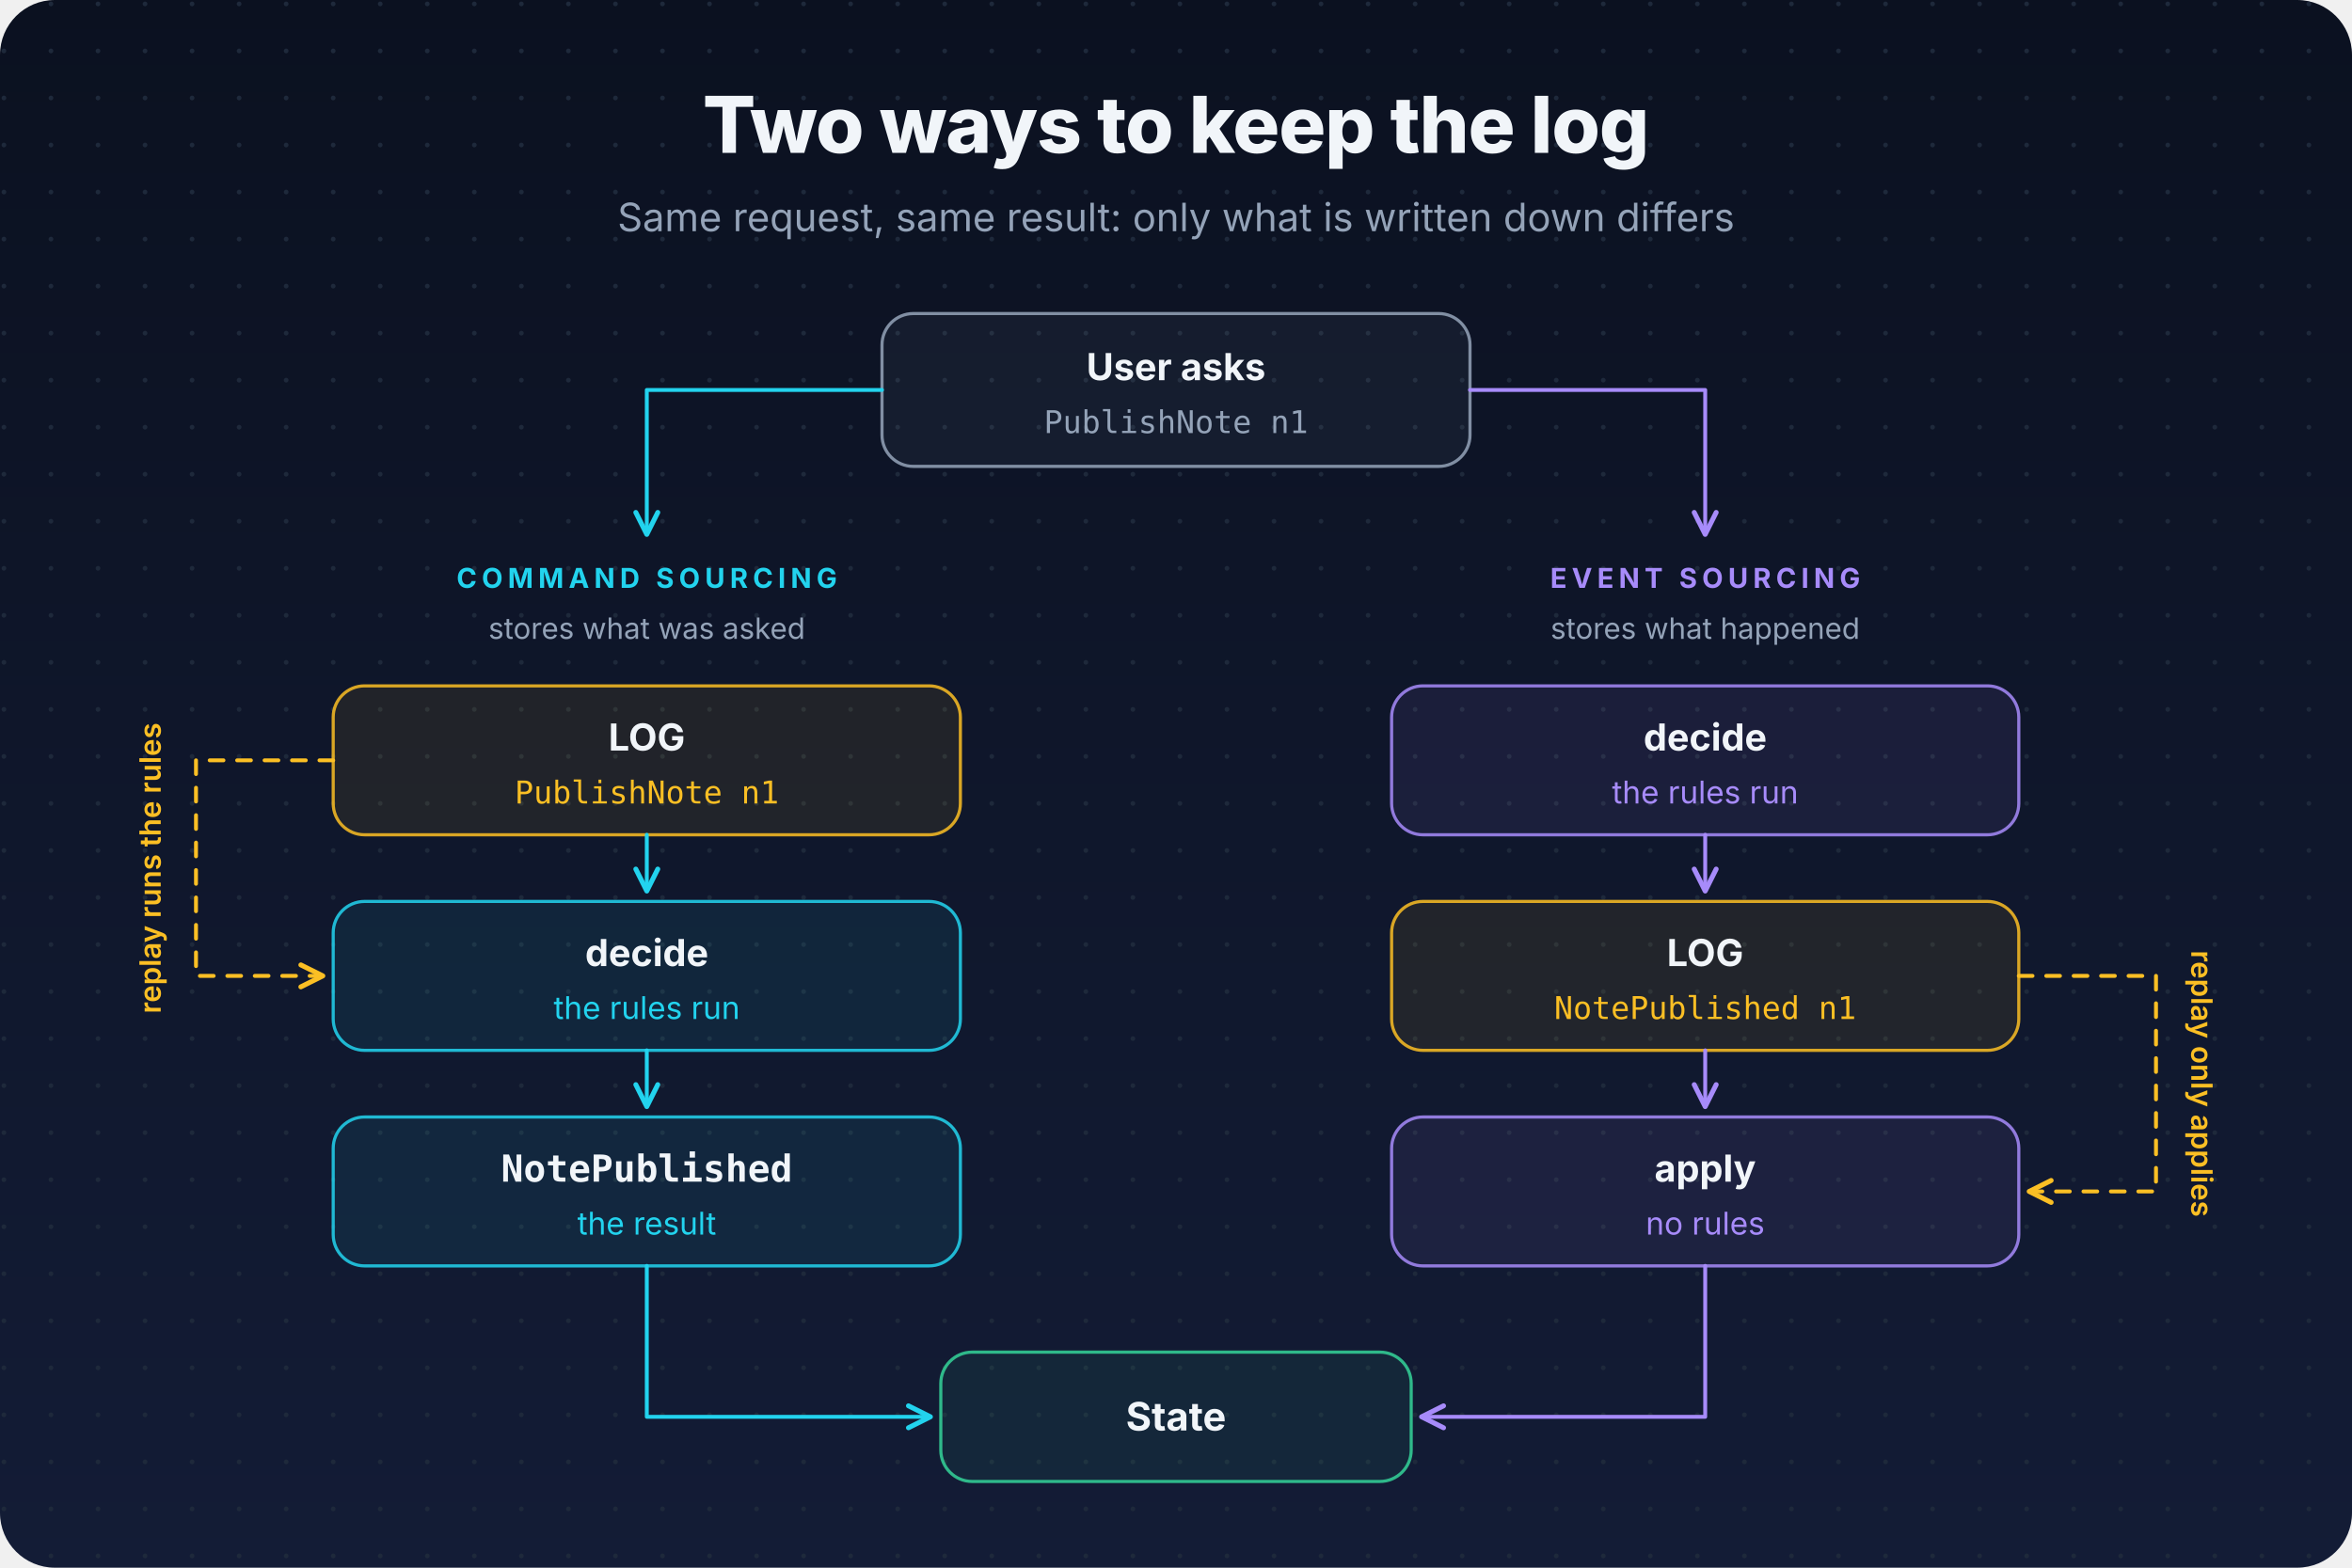
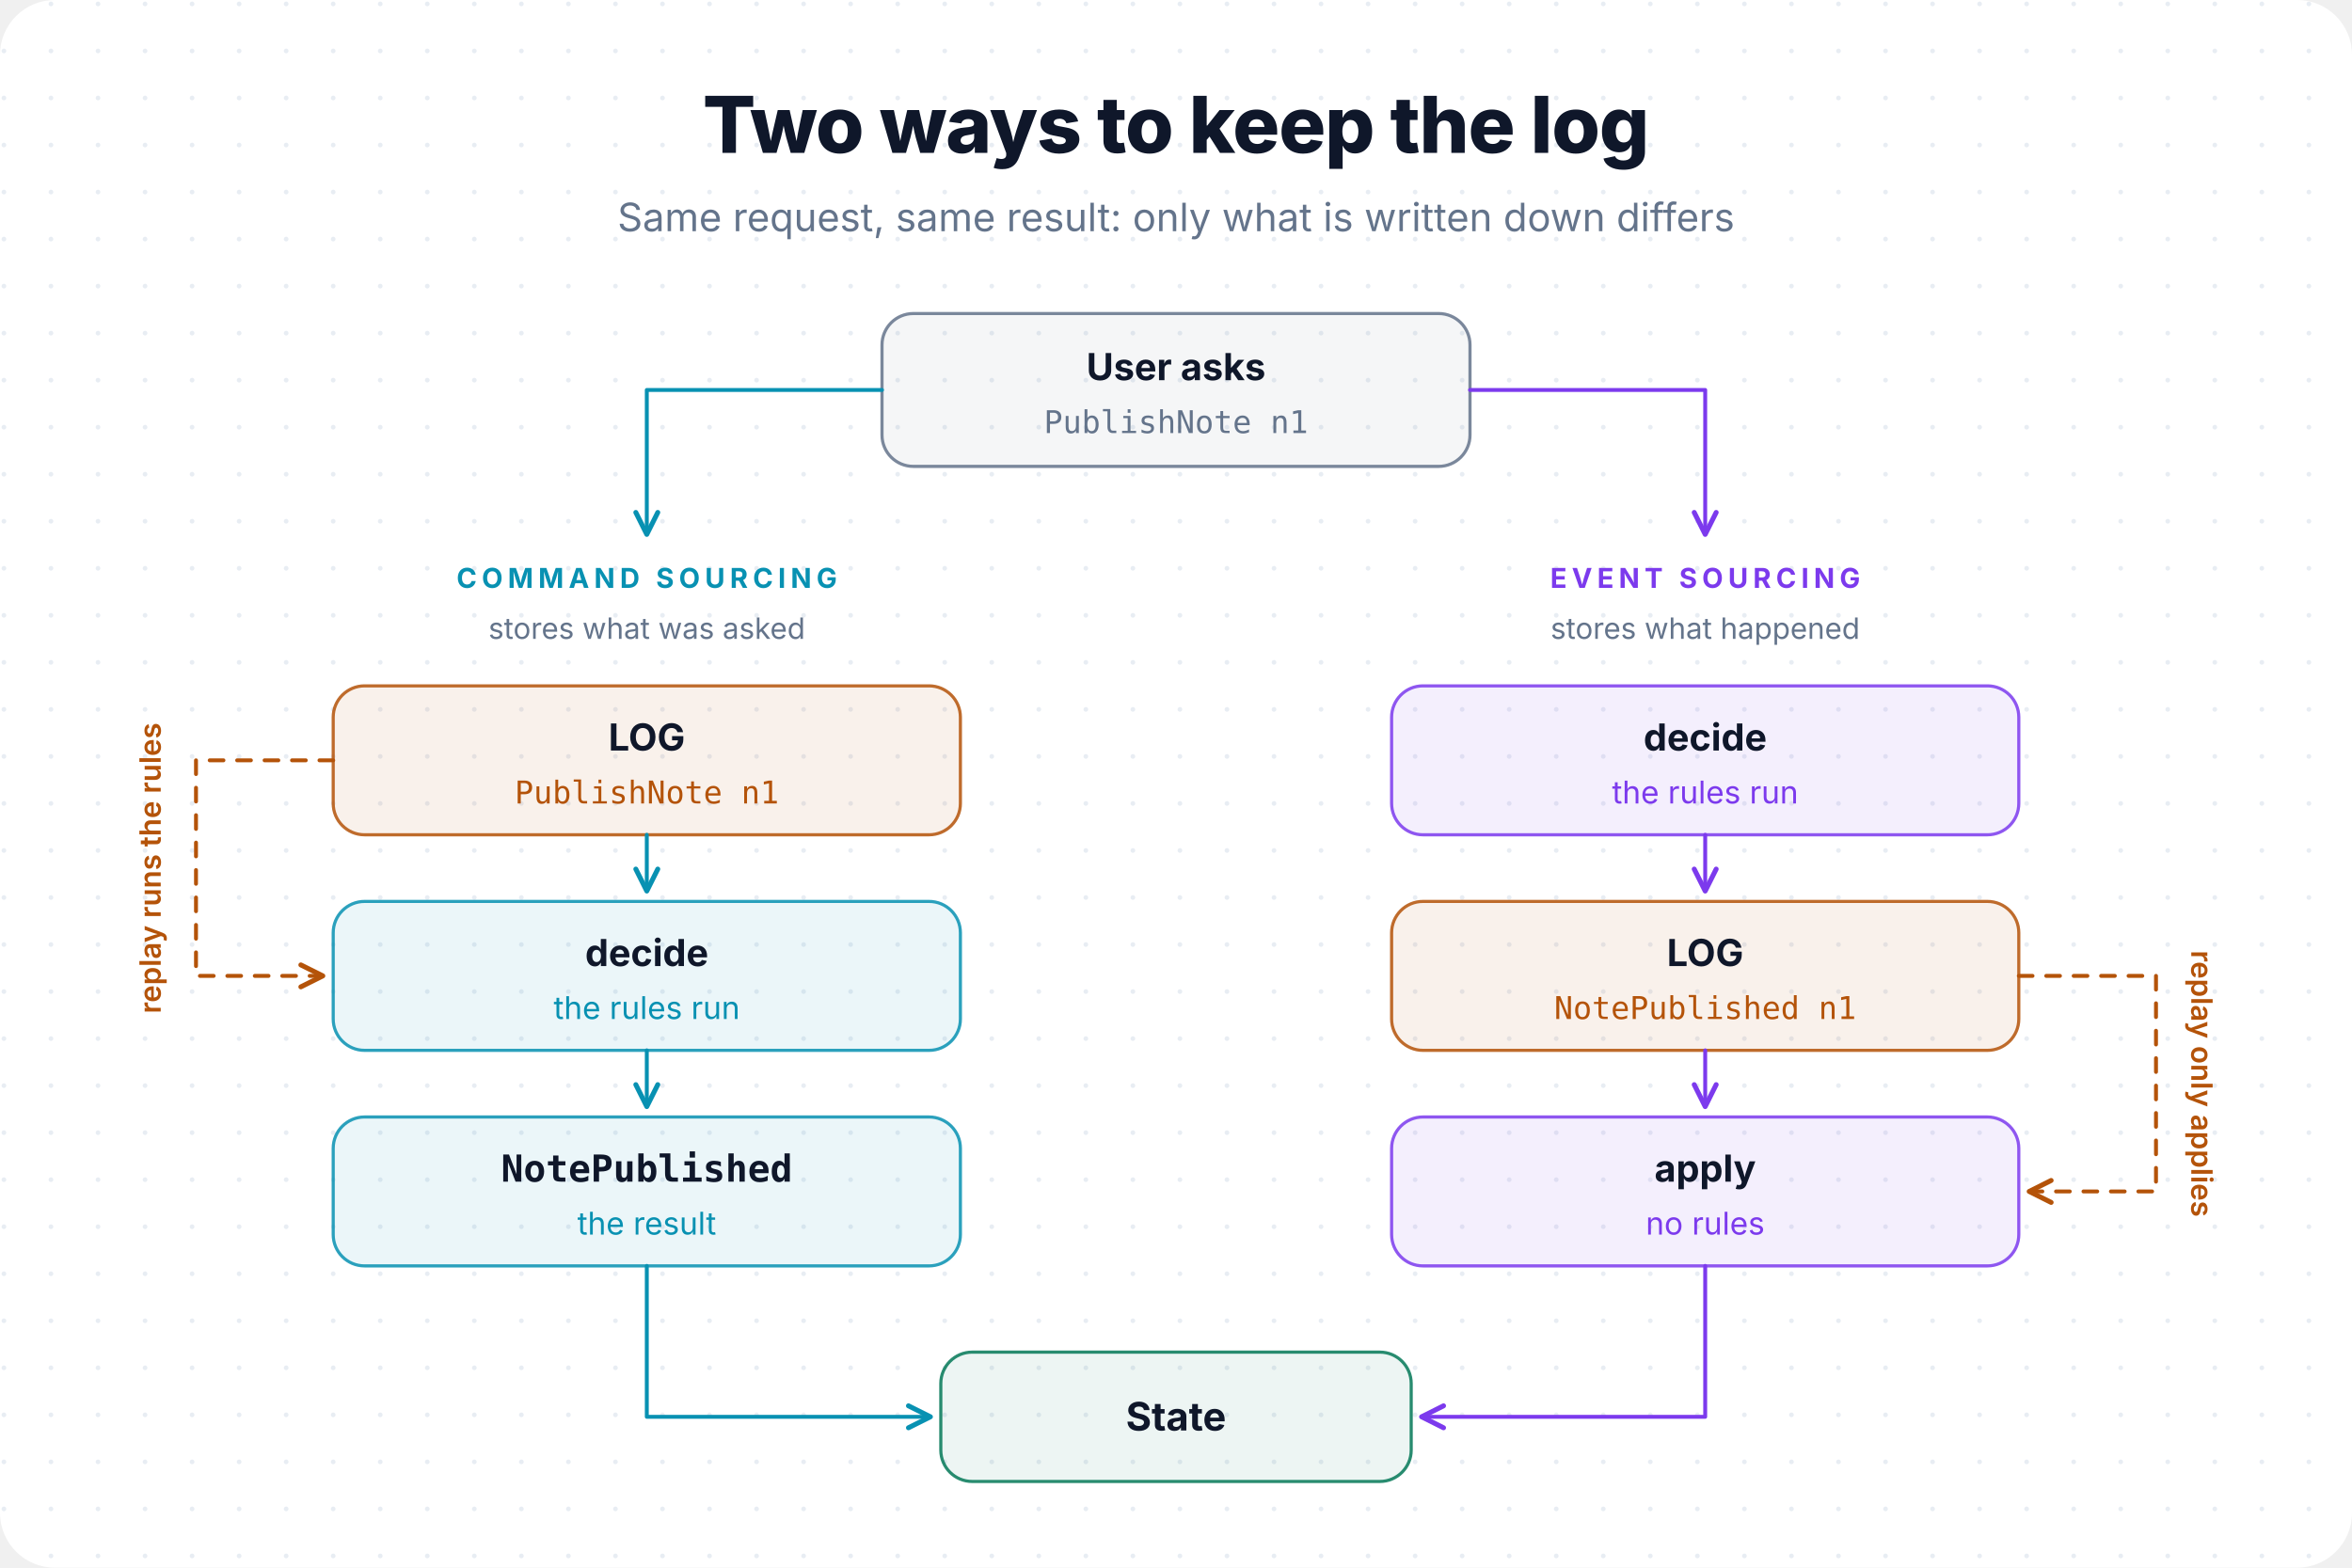
<svg xmlns="http://www.w3.org/2000/svg" viewBox="0 0 1200 800" width="1200" height="800" font-family="Inter, -apple-system, BlinkMacSystemFont, 'Segoe UI', Helvetica, Arial, sans-serif">
  <defs>
-     <linearGradient id="bg" x1="0" y1="0" x2="0" y2="1">
-       <stop offset="0" stop-color="#0b1120" />
-       <stop offset="1" stop-color="#131c36" />
-     </linearGradient>
    <pattern id="dots" width="24" height="24" patternUnits="userSpaceOnUse">
-       <circle cx="2" cy="2" r="1.2" fill="#1e293b" />
+       <circle cx="2" cy="2" r="1.2" fill="#e8edf3" />
    </pattern>
    <marker id="m" viewBox="0 0 10 10" refX="8.5" refY="5" markerWidth="7" markerHeight="7" orient="auto-start-reverse">
-       <path d="M1,1 L9,5 L1,9" fill="none" stroke="#94a3b8" stroke-width="1.8" stroke-linecap="round" stroke-linejoin="round" />
+       <path d="M1,1 L9,5 L1,9" fill="none" stroke="#64748b" stroke-width="1.8" stroke-linecap="round" stroke-linejoin="round" />
    </marker>
    <marker id="c" viewBox="0 0 10 10" refX="8.5" refY="5" markerWidth="7" markerHeight="7" orient="auto-start-reverse">
-       <path d="M1,1 L9,5 L1,9" fill="none" stroke="#22d3ee" stroke-width="1.8" stroke-linecap="round" stroke-linejoin="round" />
+       <path d="M1,1 L9,5 L1,9" fill="none" stroke="#0891b2" stroke-width="1.8" stroke-linecap="round" stroke-linejoin="round" />
    </marker>
    <marker id="v" viewBox="0 0 10 10" refX="8.5" refY="5" markerWidth="7" markerHeight="7" orient="auto-start-reverse">
-       <path d="M1,1 L9,5 L1,9" fill="none" stroke="#a78bfa" stroke-width="1.8" stroke-linecap="round" stroke-linejoin="round" />
+       <path d="M1,1 L9,5 L1,9" fill="none" stroke="#7c3aed" stroke-width="1.8" stroke-linecap="round" stroke-linejoin="round" />
    </marker>
    <marker id="a" viewBox="0 0 10 10" refX="8.5" refY="5" markerWidth="7" markerHeight="7" orient="auto-start-reverse">
-       <path d="M1,1 L9,5 L1,9" fill="none" stroke="#fbbf24" stroke-width="1.8" stroke-linecap="round" stroke-linejoin="round" />
+       <path d="M1,1 L9,5 L1,9" fill="none" stroke="#b45309" stroke-width="1.8" stroke-linecap="round" stroke-linejoin="round" />
    </marker>
    <marker id="g" viewBox="0 0 10 10" refX="8.5" refY="5" markerWidth="7" markerHeight="7" orient="auto-start-reverse">
-       <path d="M1,1 L9,5 L1,9" fill="none" stroke="#34d399" stroke-width="1.8" stroke-linecap="round" stroke-linejoin="round" />
+       <path d="M1,1 L9,5 L1,9" fill="none" stroke="#047857" stroke-width="1.8" stroke-linecap="round" stroke-linejoin="round" />
    </marker>
    <marker id="r" viewBox="0 0 10 10" refX="8.5" refY="5" markerWidth="7" markerHeight="7" orient="auto-start-reverse">
-       <path d="M1,1 L9,5 L1,9" fill="none" stroke="#fb7185" stroke-width="1.8" stroke-linecap="round" stroke-linejoin="round" />
+       <path d="M1,1 L9,5 L1,9" fill="none" stroke="#e11d48" stroke-width="1.8" stroke-linecap="round" stroke-linejoin="round" />
    </marker>
  </defs>
-   <rect width="1200" height="800" rx="28" fill="url(#bg)" />
+   <rect width="1200" height="800" rx="28" fill="#ffffff" />
  <rect width="1200" height="800" rx="28" fill="url(#dots)" />
-   <text x="600" y="78" text-anchor="middle" font-size="40" font-weight="800" fill="#f1f5f9" letter-spacing="-0.5">Two ways to keep the log</text>
-   <text x="600" y="118" text-anchor="middle" font-size="20" fill="#94a3b8">Same request, same result: only what is written down differs</text>
-   <rect x="450.0" y="160" width="300" height="78" rx="16" fill="#94a3b810" stroke="#94a3b8" stroke-opacity="0.85" stroke-width="1.6" />
-   <text x="600" y="194.0" text-anchor="middle" font-size="19" font-weight="700" fill="#f1f5f9">User asks</text>
-   <text x="600" y="221.0" text-anchor="middle" font-size="16" fill="#94a3b8" font-family="'JetBrains Mono', Menlo, Consolas, monospace">PublishNote n1</text>
-   <text x="330" y="300" text-anchor="middle" font-size="14" font-weight="700" fill="#22d3ee" letter-spacing="2.5">COMMAND SOURCING</text>
-   <text x="330" y="326" text-anchor="middle" font-size="15" fill="#94a3b8">stores what was asked</text>
-   <text x="870" y="300" text-anchor="middle" font-size="14" font-weight="700" fill="#a78bfa" letter-spacing="2.5">EVENT SOURCING</text>
-   <text x="870" y="326" text-anchor="middle" font-size="15" fill="#94a3b8">stores what happened</text>
-   <path d="M450 199 L330 199 L330 272" fill="none" stroke="#22d3ee" stroke-width="2" stroke-linecap="round" stroke-linejoin="round" marker-end="url(#c)" />
-   <path d="M750 199 L870 199 L870 272" fill="none" stroke="#a78bfa" stroke-width="2" stroke-linecap="round" stroke-linejoin="round" marker-end="url(#v)" />
-   <rect x="170.0" y="350" width="320" height="76" rx="16" fill="#fbbf2414" stroke="#fbbf24" stroke-opacity="0.85" stroke-width="1.6" />
-   <text x="330" y="383.0" text-anchor="middle" font-size="19" font-weight="700" fill="#f1f5f9">LOG</text>
-   <text x="330" y="410.0" text-anchor="middle" font-size="16" fill="#fbbf24" font-family="'JetBrains Mono', Menlo, Consolas, monospace">PublishNote n1</text>
-   <rect x="170.0" y="460" width="320" height="76" rx="16" fill="#22d3ee14" stroke="#22d3ee" stroke-opacity="0.85" stroke-width="1.6" />
-   <text x="330" y="493.0" text-anchor="middle" font-size="19" font-weight="700" fill="#f1f5f9">decide</text>
-   <text x="330" y="520.0" text-anchor="middle" font-size="16" fill="#22d3ee">the rules run</text>
-   <rect x="170.0" y="570" width="320" height="76" rx="16" fill="#22d3ee14" stroke="#22d3ee" stroke-opacity="0.85" stroke-width="1.6" />
-   <text x="330" y="603.0" text-anchor="middle" font-size="19" font-weight="700" fill="#f1f5f9" font-family="'JetBrains Mono', Menlo, Consolas, monospace">NotePublished</text>
-   <text x="330" y="630.0" text-anchor="middle" font-size="16" fill="#22d3ee">the result</text>
-   <rect x="710.0" y="350" width="320" height="76" rx="16" fill="#a78bfa14" stroke="#a78bfa" stroke-opacity="0.85" stroke-width="1.6" />
-   <text x="870" y="383.0" text-anchor="middle" font-size="19" font-weight="700" fill="#f1f5f9">decide</text>
-   <text x="870" y="410.0" text-anchor="middle" font-size="16" fill="#a78bfa">the rules run</text>
-   <rect x="710.0" y="460" width="320" height="76" rx="16" fill="#fbbf2414" stroke="#fbbf24" stroke-opacity="0.85" stroke-width="1.6" />
-   <text x="870" y="493.0" text-anchor="middle" font-size="19" font-weight="700" fill="#f1f5f9">LOG</text>
-   <text x="870" y="520.0" text-anchor="middle" font-size="16" fill="#fbbf24" font-family="'JetBrains Mono', Menlo, Consolas, monospace">NotePublished n1</text>
-   <rect x="710.0" y="570" width="320" height="76" rx="16" fill="#a78bfa14" stroke="#a78bfa" stroke-opacity="0.85" stroke-width="1.6" />
-   <text x="870" y="603.0" text-anchor="middle" font-size="19" font-weight="700" fill="#f1f5f9">apply</text>
-   <text x="870" y="630.0" text-anchor="middle" font-size="16" fill="#a78bfa">no rules</text>
-   <path d="M330 426 L330 454" fill="none" stroke="#22d3ee" stroke-width="2" stroke-linecap="round" stroke-linejoin="round" marker-end="url(#c)" />
-   <path d="M330 536 L330 564" fill="none" stroke="#22d3ee" stroke-width="2" stroke-linecap="round" stroke-linejoin="round" marker-end="url(#c)" />
-   <path d="M870 426 L870 454" fill="none" stroke="#a78bfa" stroke-width="2" stroke-linecap="round" stroke-linejoin="round" marker-end="url(#v)" />
-   <path d="M870 536 L870 564" fill="none" stroke="#a78bfa" stroke-width="2" stroke-linecap="round" stroke-linejoin="round" marker-end="url(#v)" />
-   <path d="M170.0 388.0 L100.0 388.0 L100.0 498.0 L164.0 498.0" fill="none" stroke="#fbbf24" stroke-width="2" stroke-linecap="round" stroke-linejoin="round" stroke-dasharray="7 7" marker-end="url(#a)" />
-   <text x="82.0" y="443.0" text-anchor="middle" font-size="15" font-weight="600" fill="#fbbf24" transform="rotate(-90 82.0 443.0)">replay runs the rules</text>
-   <path d="M1030.0 498.0 L1100.0 498.0 L1100.0 608.0 L1036.0 608.0" fill="none" stroke="#fbbf24" stroke-width="2" stroke-linecap="round" stroke-linejoin="round" stroke-dasharray="7 7" marker-end="url(#a)" />
-   <text x="1118.0" y="553.0" text-anchor="middle" font-size="15" font-weight="600" fill="#fbbf24" transform="rotate(90 1118.0 553.0)">replay only applies</text>
-   <rect x="480.0" y="690" width="240" height="66" rx="16" fill="#34d39912" stroke="#34d399" stroke-opacity="0.85" stroke-width="1.6" />
-   <text x="600" y="730.0" text-anchor="middle" font-size="20" font-weight="700" fill="#f1f5f9">State</text>
-   <path d="M330 646 L330 723 L474 723" fill="none" stroke="#22d3ee" stroke-width="2" stroke-linecap="round" stroke-linejoin="round" marker-end="url(#c)" />
-   <path d="M870 646 L870 723 L726 723" fill="none" stroke="#a78bfa" stroke-width="2" stroke-linecap="round" stroke-linejoin="round" marker-end="url(#v)" />
+   <text x="600" y="78" text-anchor="middle" font-size="40" font-weight="800" fill="#0f172a" letter-spacing="-0.5">Two ways to keep the log</text>
+   <text x="600" y="118" text-anchor="middle" font-size="20" fill="#64748b">Same request, same result: only what is written down differs</text>
+   <rect x="450.0" y="160" width="300" height="78" rx="16" fill="#64748b10" stroke="#64748b" stroke-opacity="0.85" stroke-width="1.6" />
+   <text x="600" y="194.0" text-anchor="middle" font-size="19" font-weight="700" fill="#0f172a">User asks</text>
+   <text x="600" y="221.0" text-anchor="middle" font-size="16" fill="#64748b" font-family="'JetBrains Mono', Menlo, Consolas, monospace">PublishNote n1</text>
+   <text x="330" y="300" text-anchor="middle" font-size="14" font-weight="700" fill="#0891b2" letter-spacing="2.5">COMMAND SOURCING</text>
+   <text x="330" y="326" text-anchor="middle" font-size="15" fill="#64748b">stores what was asked</text>
+   <text x="870" y="300" text-anchor="middle" font-size="14" font-weight="700" fill="#7c3aed" letter-spacing="2.5">EVENT SOURCING</text>
+   <text x="870" y="326" text-anchor="middle" font-size="15" fill="#64748b">stores what happened</text>
+   <path d="M450 199 L330 199 L330 272" fill="none" stroke="#0891b2" stroke-width="2" stroke-linecap="round" stroke-linejoin="round" marker-end="url(#c)" />
+   <path d="M750 199 L870 199 L870 272" fill="none" stroke="#7c3aed" stroke-width="2" stroke-linecap="round" stroke-linejoin="round" marker-end="url(#v)" />
+   <rect x="170.0" y="350" width="320" height="76" rx="16" fill="#b4530914" stroke="#b45309" stroke-opacity="0.85" stroke-width="1.6" />
+   <text x="330" y="383.0" text-anchor="middle" font-size="19" font-weight="700" fill="#0f172a">LOG</text>
+   <text x="330" y="410.0" text-anchor="middle" font-size="16" fill="#b45309" font-family="'JetBrains Mono', Menlo, Consolas, monospace">PublishNote n1</text>
+   <rect x="170.0" y="460" width="320" height="76" rx="16" fill="#0891b214" stroke="#0891b2" stroke-opacity="0.85" stroke-width="1.6" />
+   <text x="330" y="493.0" text-anchor="middle" font-size="19" font-weight="700" fill="#0f172a">decide</text>
+   <text x="330" y="520.0" text-anchor="middle" font-size="16" fill="#0891b2">the rules run</text>
+   <rect x="170.0" y="570" width="320" height="76" rx="16" fill="#0891b214" stroke="#0891b2" stroke-opacity="0.85" stroke-width="1.6" />
+   <text x="330" y="603.0" text-anchor="middle" font-size="19" font-weight="700" fill="#0f172a" font-family="'JetBrains Mono', Menlo, Consolas, monospace">NotePublished</text>
+   <text x="330" y="630.0" text-anchor="middle" font-size="16" fill="#0891b2">the result</text>
+   <rect x="710.0" y="350" width="320" height="76" rx="16" fill="#7c3aed14" stroke="#7c3aed" stroke-opacity="0.85" stroke-width="1.6" />
+   <text x="870" y="383.0" text-anchor="middle" font-size="19" font-weight="700" fill="#0f172a">decide</text>
+   <text x="870" y="410.0" text-anchor="middle" font-size="16" fill="#7c3aed">the rules run</text>
+   <rect x="710.0" y="460" width="320" height="76" rx="16" fill="#b4530914" stroke="#b45309" stroke-opacity="0.85" stroke-width="1.6" />
+   <text x="870" y="493.0" text-anchor="middle" font-size="19" font-weight="700" fill="#0f172a">LOG</text>
+   <text x="870" y="520.0" text-anchor="middle" font-size="16" fill="#b45309" font-family="'JetBrains Mono', Menlo, Consolas, monospace">NotePublished n1</text>
+   <rect x="710.0" y="570" width="320" height="76" rx="16" fill="#7c3aed14" stroke="#7c3aed" stroke-opacity="0.85" stroke-width="1.6" />
+   <text x="870" y="603.0" text-anchor="middle" font-size="19" font-weight="700" fill="#0f172a">apply</text>
+   <text x="870" y="630.0" text-anchor="middle" font-size="16" fill="#7c3aed">no rules</text>
+   <path d="M330 426 L330 454" fill="none" stroke="#0891b2" stroke-width="2" stroke-linecap="round" stroke-linejoin="round" marker-end="url(#c)" />
+   <path d="M330 536 L330 564" fill="none" stroke="#0891b2" stroke-width="2" stroke-linecap="round" stroke-linejoin="round" marker-end="url(#c)" />
+   <path d="M870 426 L870 454" fill="none" stroke="#7c3aed" stroke-width="2" stroke-linecap="round" stroke-linejoin="round" marker-end="url(#v)" />
+   <path d="M870 536 L870 564" fill="none" stroke="#7c3aed" stroke-width="2" stroke-linecap="round" stroke-linejoin="round" marker-end="url(#v)" />
+   <path d="M170.0 388.0 L100.0 388.0 L100.0 498.0 L164.0 498.0" fill="none" stroke="#b45309" stroke-width="2" stroke-linecap="round" stroke-linejoin="round" stroke-dasharray="7 7" marker-end="url(#a)" />
+   <text x="82.0" y="443.0" text-anchor="middle" font-size="15" font-weight="600" fill="#b45309" transform="rotate(-90 82.0 443.0)">replay runs the rules</text>
+   <path d="M1030.0 498.0 L1100.0 498.0 L1100.0 608.0 L1036.0 608.0" fill="none" stroke="#b45309" stroke-width="2" stroke-linecap="round" stroke-linejoin="round" stroke-dasharray="7 7" marker-end="url(#a)" />
+   <text x="1118.0" y="553.0" text-anchor="middle" font-size="15" font-weight="600" fill="#b45309" transform="rotate(90 1118.0 553.0)">replay only applies</text>
+   <rect x="480.0" y="690" width="240" height="66" rx="16" fill="#04785712" stroke="#047857" stroke-opacity="0.85" stroke-width="1.6" />
+   <text x="600" y="730.0" text-anchor="middle" font-size="20" font-weight="700" fill="#0f172a">State</text>
+   <path d="M330 646 L330 723 L474 723" fill="none" stroke="#0891b2" stroke-width="2" stroke-linecap="round" stroke-linejoin="round" marker-end="url(#c)" />
+   <path d="M870 646 L870 723 L726 723" fill="none" stroke="#7c3aed" stroke-width="2" stroke-linecap="round" stroke-linejoin="round" marker-end="url(#v)" />
</svg>
